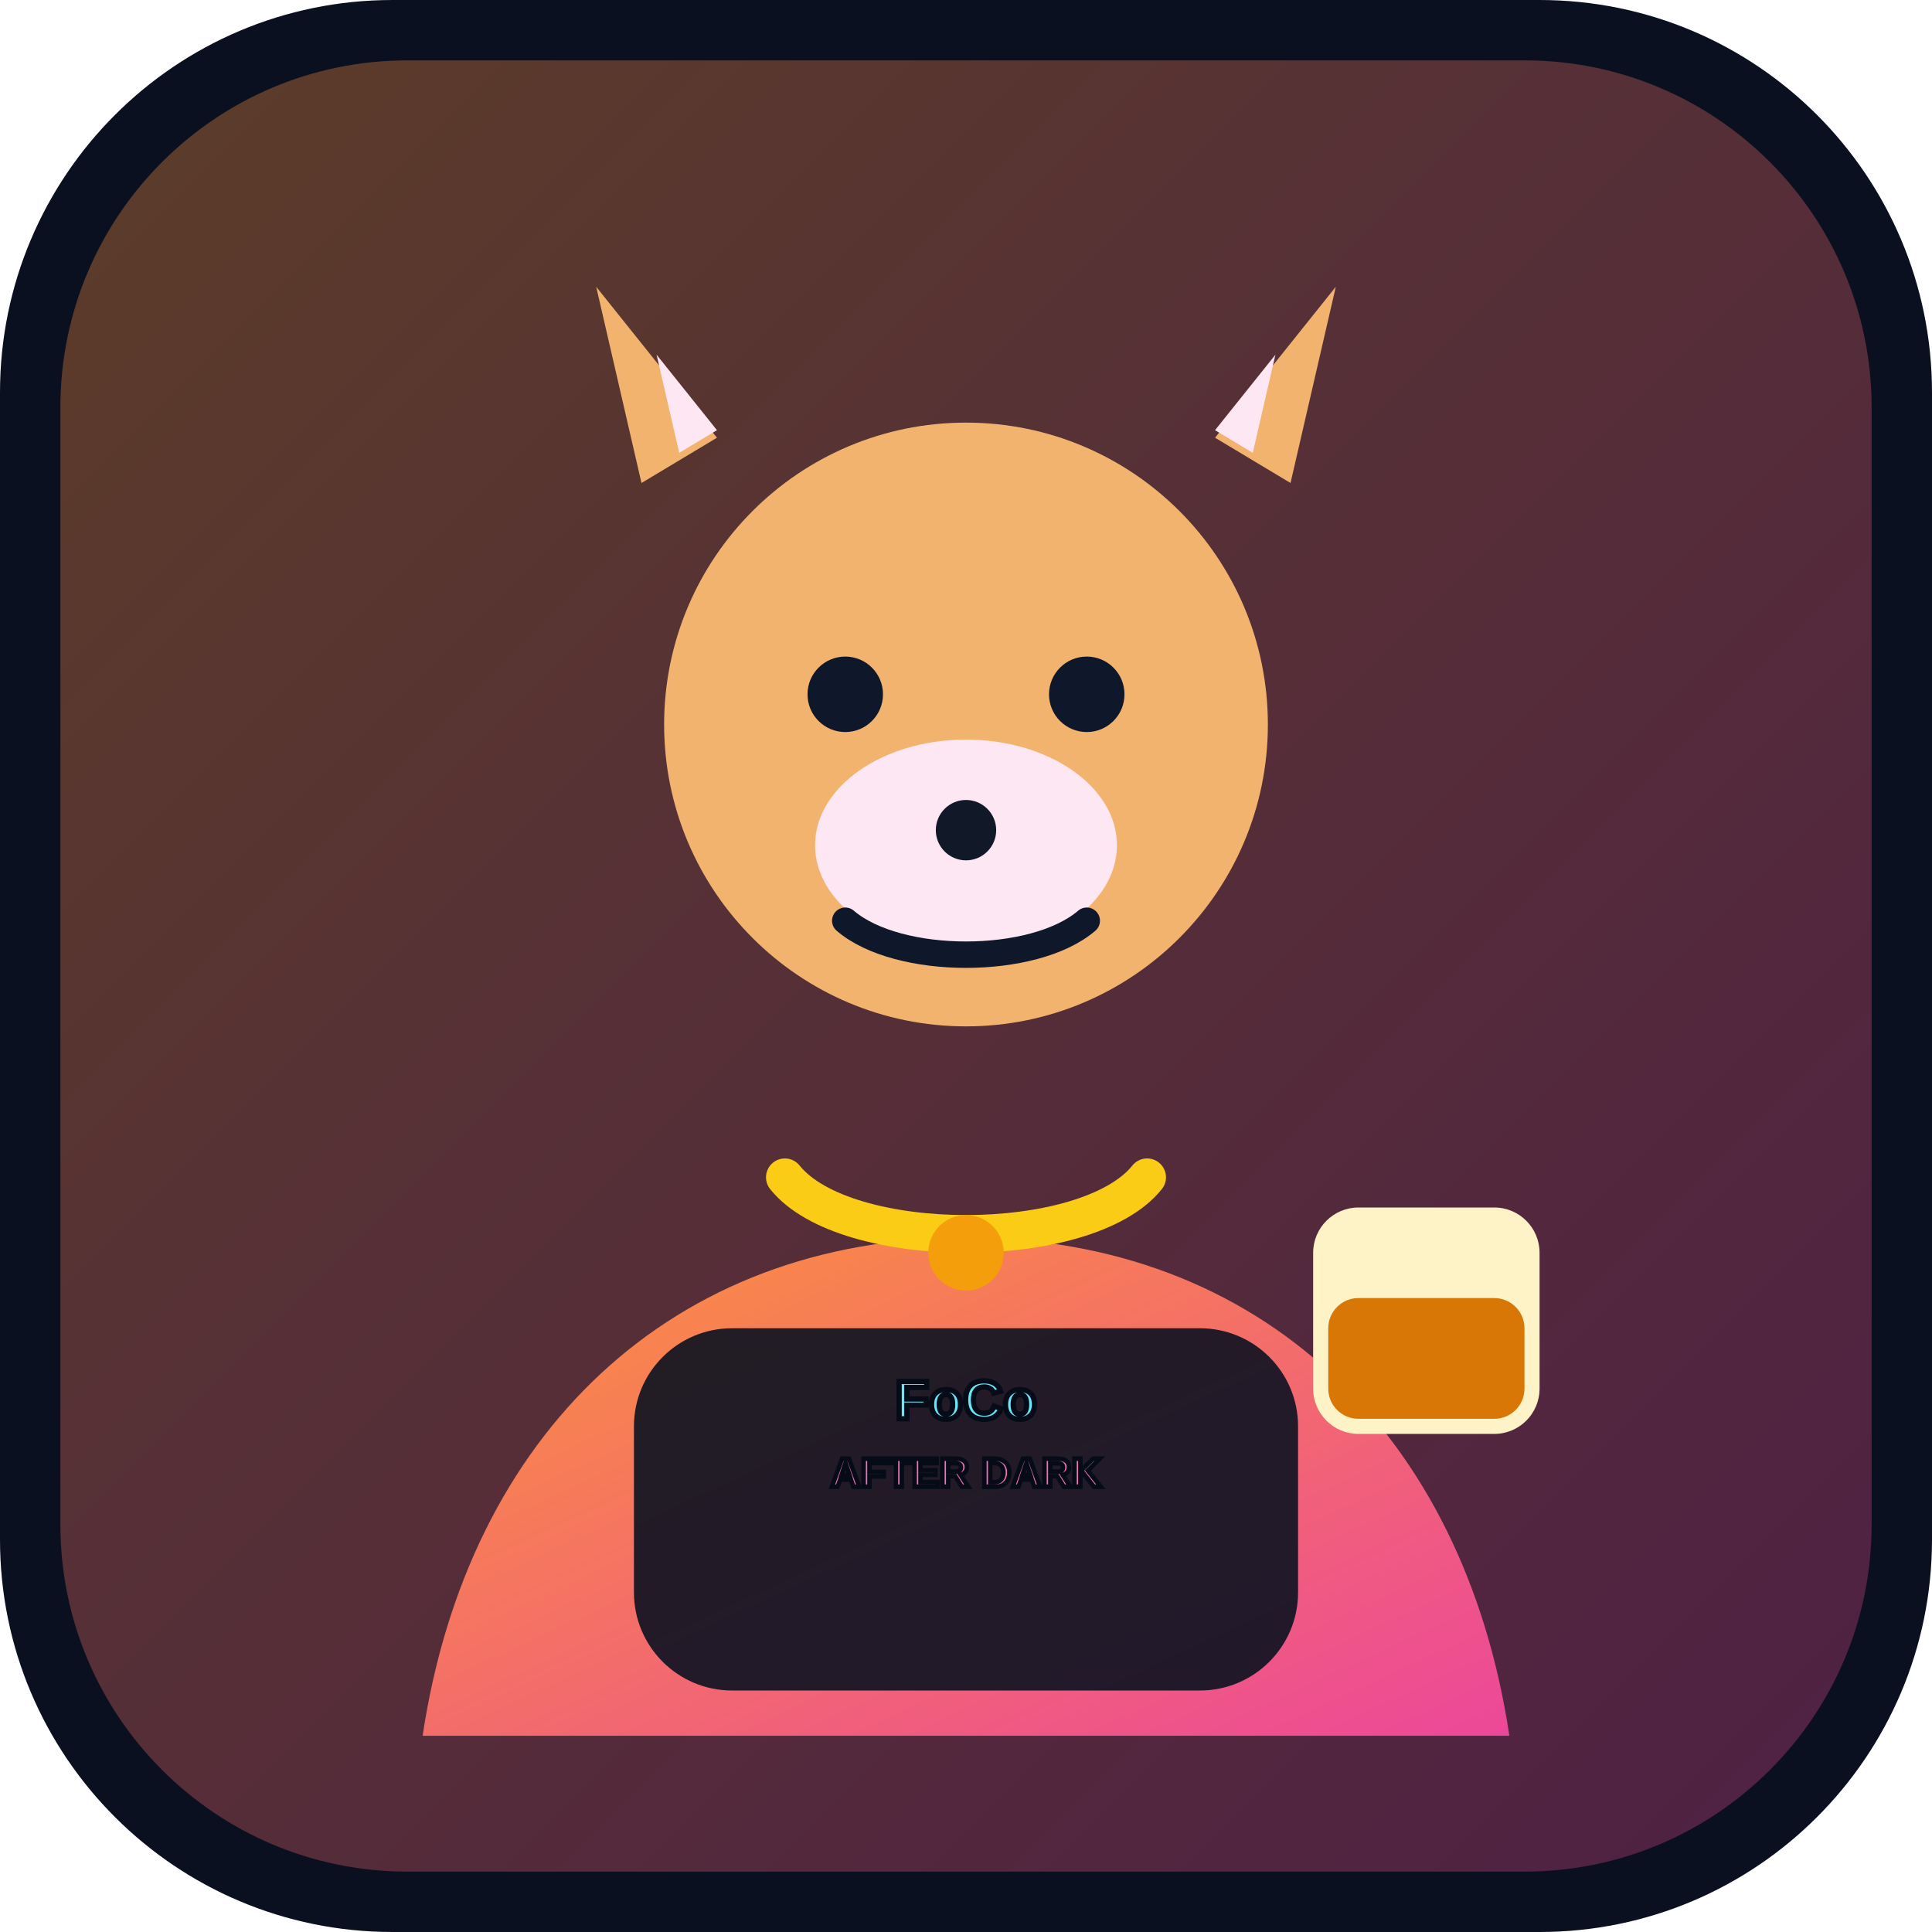
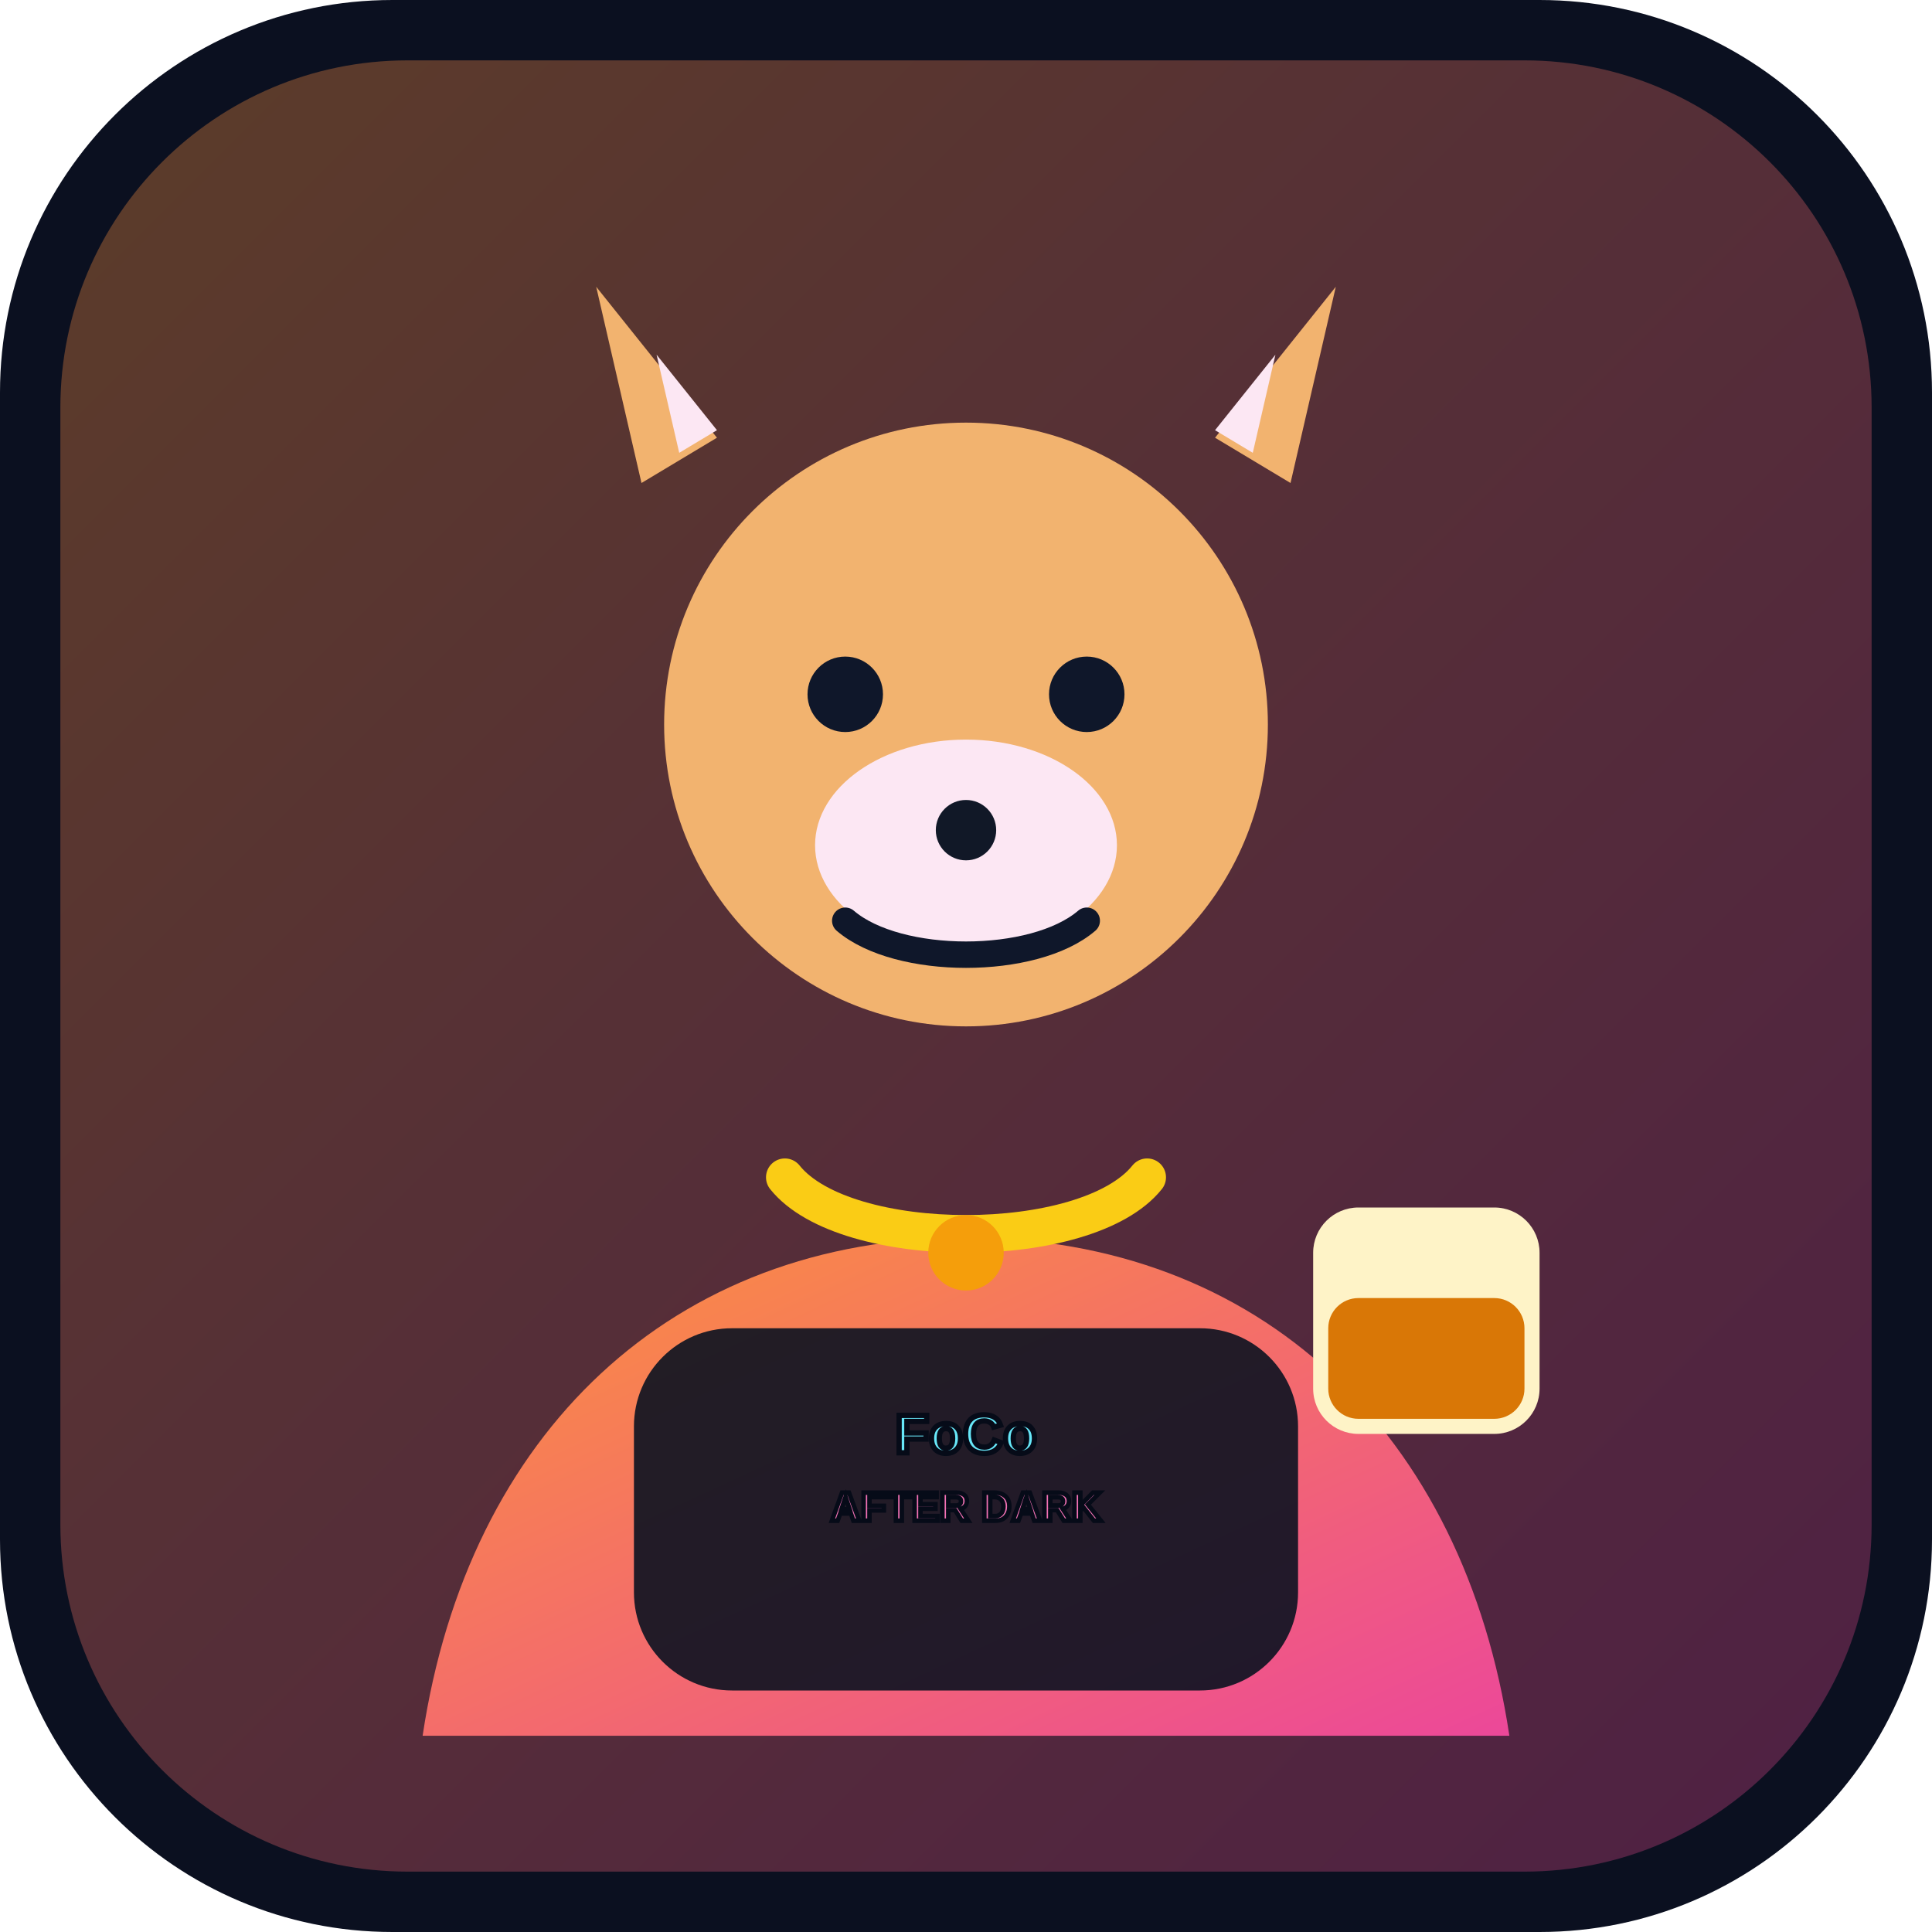
<svg xmlns="http://www.w3.org/2000/svg" viewBox="0 0 256 256" role="img" aria-label="Tipsy Tiger">
  <defs>
    <linearGradient id="bg" x1="0" y1="0" x2="1" y2="1">
      <stop offset="0%" stop-color="#fb923c" stop-opacity="0.34" />
      <stop offset="100%" stop-color="#ec4899" stop-opacity="0.30" />
    </linearGradient>
    <linearGradient id="shirt" x1="0" y1="0" x2="1" y2="1">
      <stop offset="0%" stop-color="#fb923c" />
      <stop offset="100%" stop-color="#ec4899" />
    </linearGradient>
  </defs>
  <rect width="256" height="256" rx="52" fill="#0b1020" />
  <rect x="8" y="8" width="240" height="240" rx="46" fill="url(#bg)" />
  <path d="M95 58l-16-20 6 26z" fill="#f2b36f" />
  <path d="M161 58l16-20-6 26z" fill="#f2b36f" />
  <path d="M95 57l-8-10 3 13z" fill="#fce7f3" />
  <path d="M161 57l8-10-3 13z" fill="#fce7f3" />
  <circle cx="128" cy="96" r="40" fill="#f2b36f" />
  <ellipse cx="128" cy="112" rx="20" ry="14" fill="#fce7f3" />
  <circle cx="112" cy="92" r="5" fill="#0f172a" />
  <circle cx="144" cy="92" r="5" fill="#0f172a" />
  <circle cx="128" cy="110" r="4" fill="#111827" />
  <path d="M112 122c7 6 25 6 32 0" fill="none" stroke="#0f172a" stroke-width="3.5" stroke-linecap="round" />
  <path d="M56 230c6-40 33-66 72-66s66 26 72 66" fill="url(#shirt)" />
  <rect x="84" y="176" width="88" height="48" rx="13" fill="#0b1220" opacity="0.9" />
  <path d="M104 156c8 10 40 10 48 0" fill="none" stroke="#facc15" stroke-width="5" stroke-linecap="round" />
  <circle cx="128" cy="166" r="5" fill="#f59e0b" />
-   <text x="128" y="188" text-anchor="middle" font-family="Arial, sans-serif" font-size="7.2" font-weight="700" fill="#67e8f9" stroke="#060b18" stroke-width="0.7" letter-spacing="0.10">FoCo</text>
-   <text x="128" y="197" text-anchor="middle" font-family="Arial, sans-serif" font-size="5.4" font-weight="700" fill="#f472b6" stroke="#060b18" stroke-width="0.6" letter-spacing="0.08">AFTER DARK</text>
+   <g transform="translate(128 198)" text-anchor="middle" font-family="Arial, sans-serif" font-weight="700">
+     <text y="-5.5" font-size="7.2" fill="#67e8f9" stroke="#060b18" stroke-width="0.7" letter-spacing="0.10">FoCo</text>
+     <text y="3.5" font-size="5.4" fill="#f472b6" stroke="#060b18" stroke-width="0.6" letter-spacing="0.08">AFTER DARK</text>
+   </g>
  <rect x="174" y="160" width="30" height="30" rx="6" fill="#fef3c7" />
  <rect x="176" y="172" width="26" height="16" rx="4" fill="#d97706" />
</svg>
